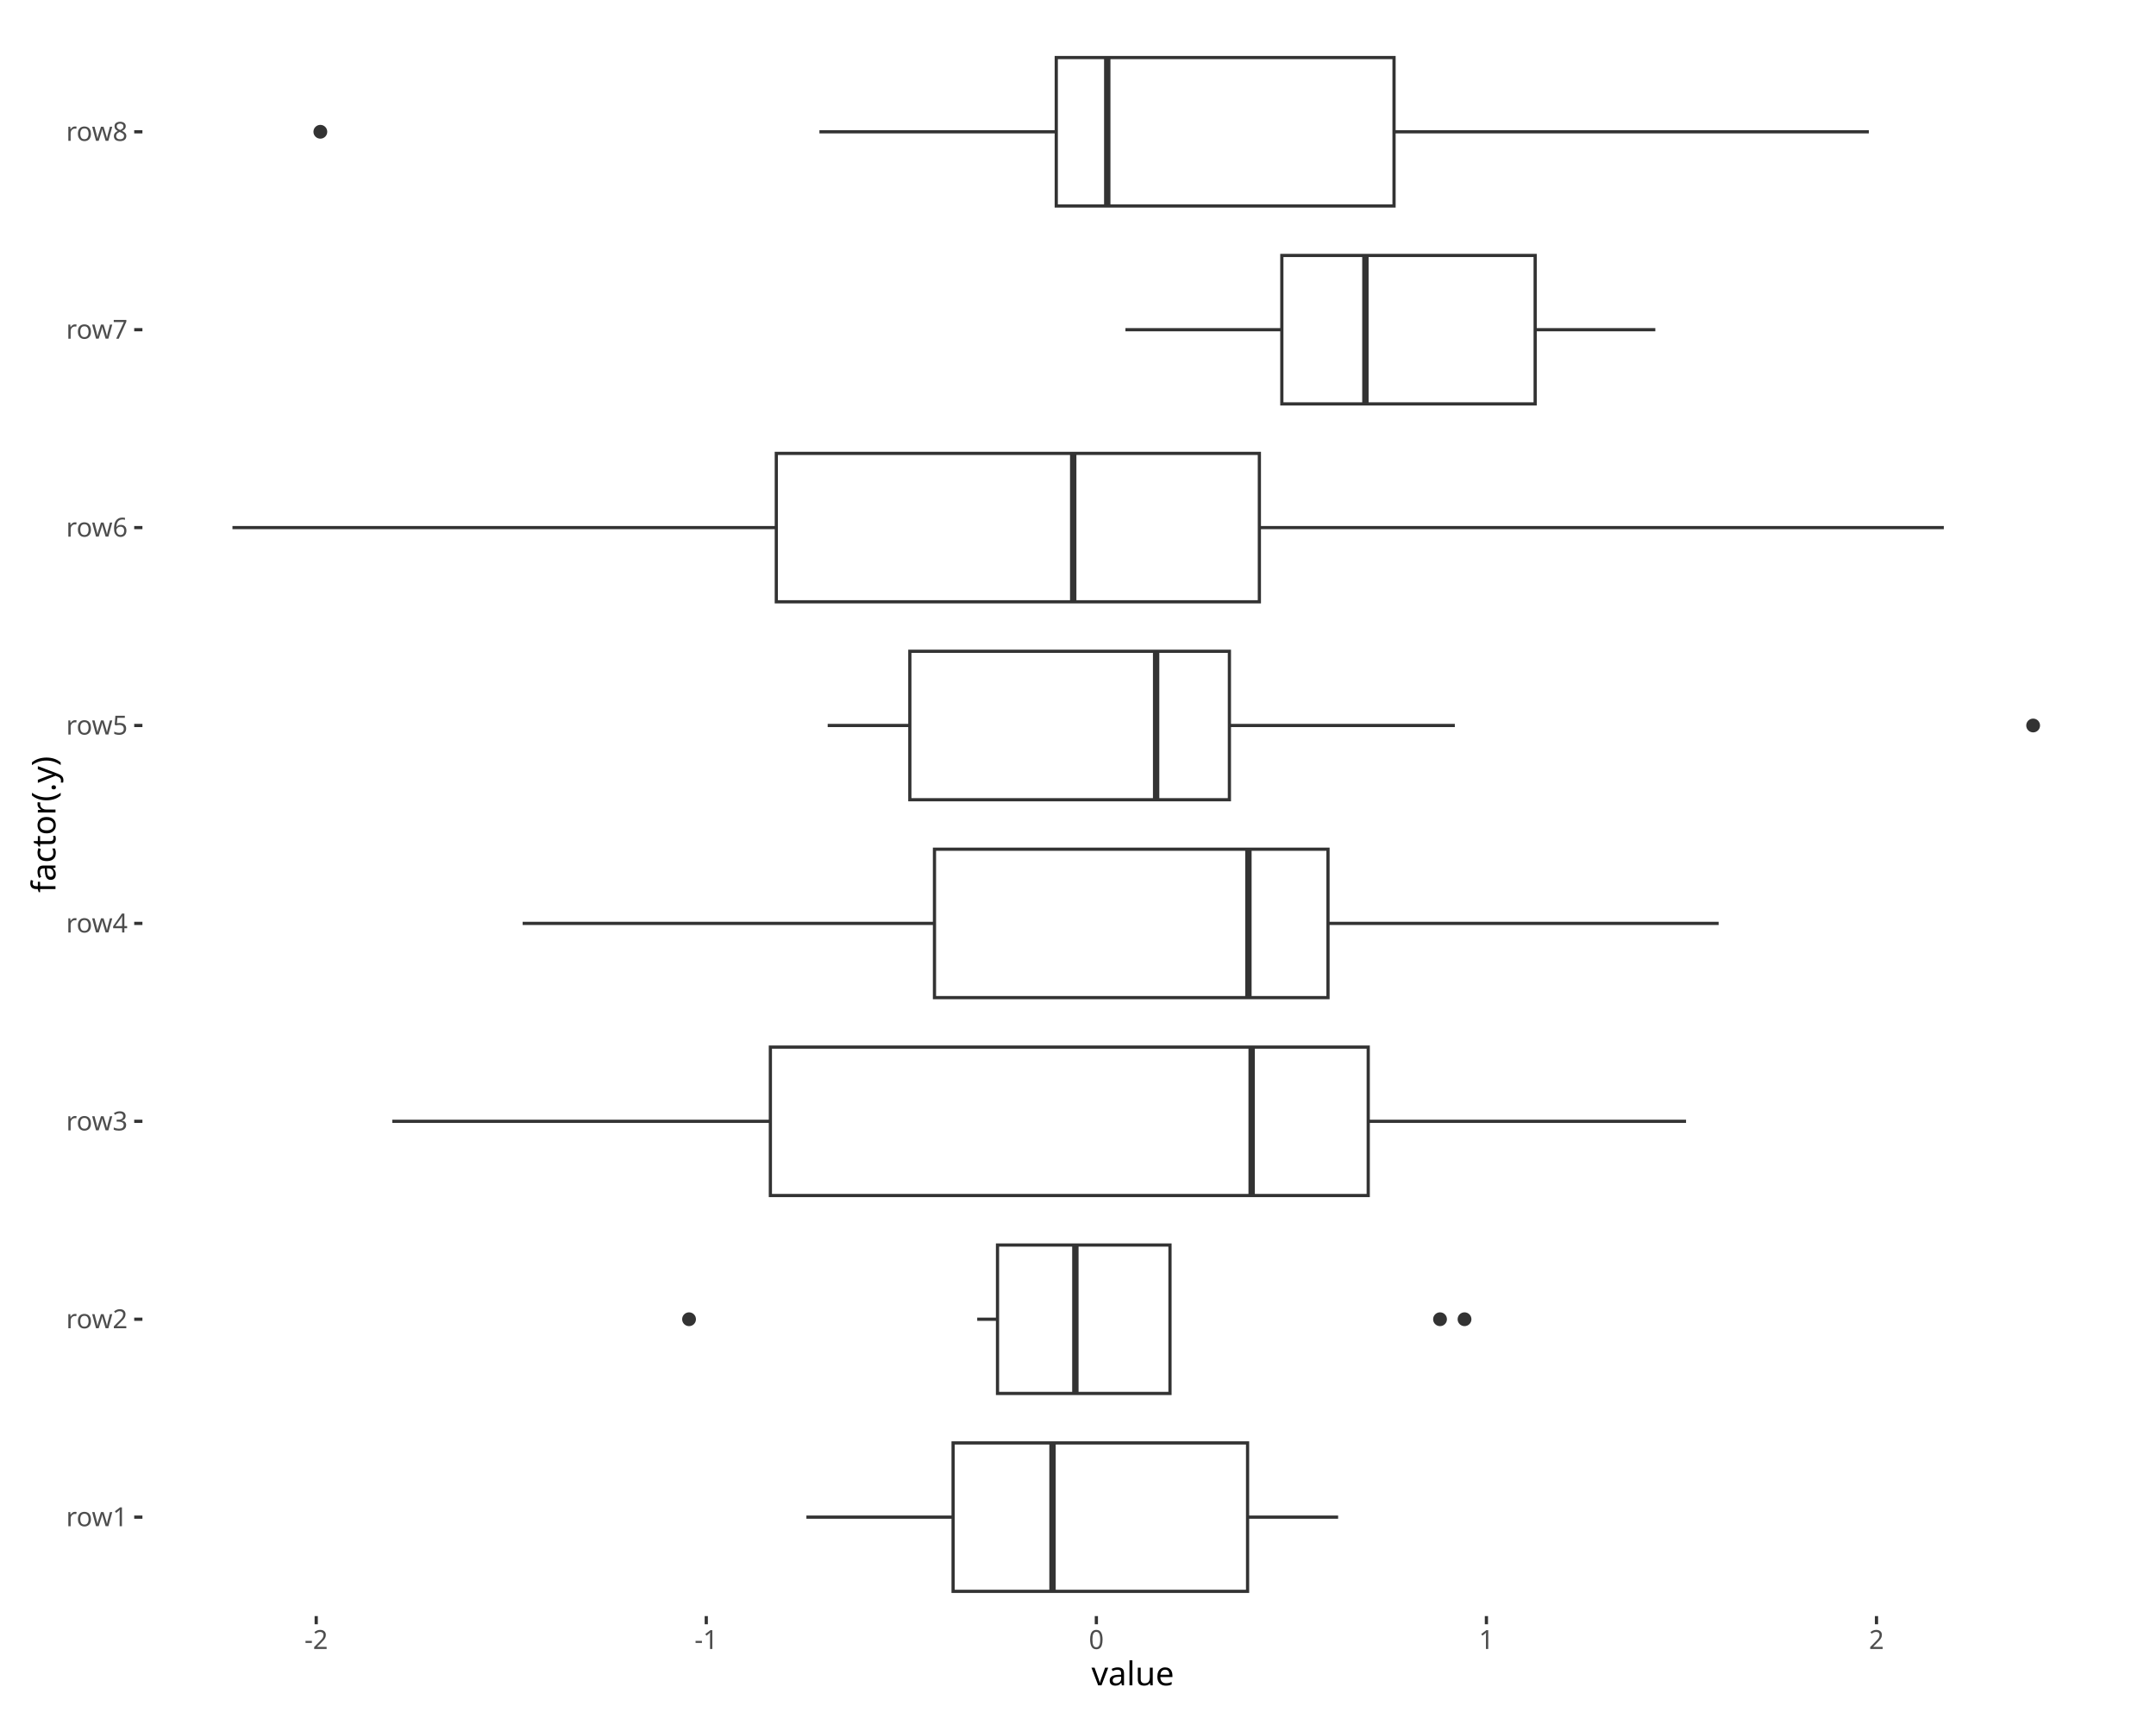
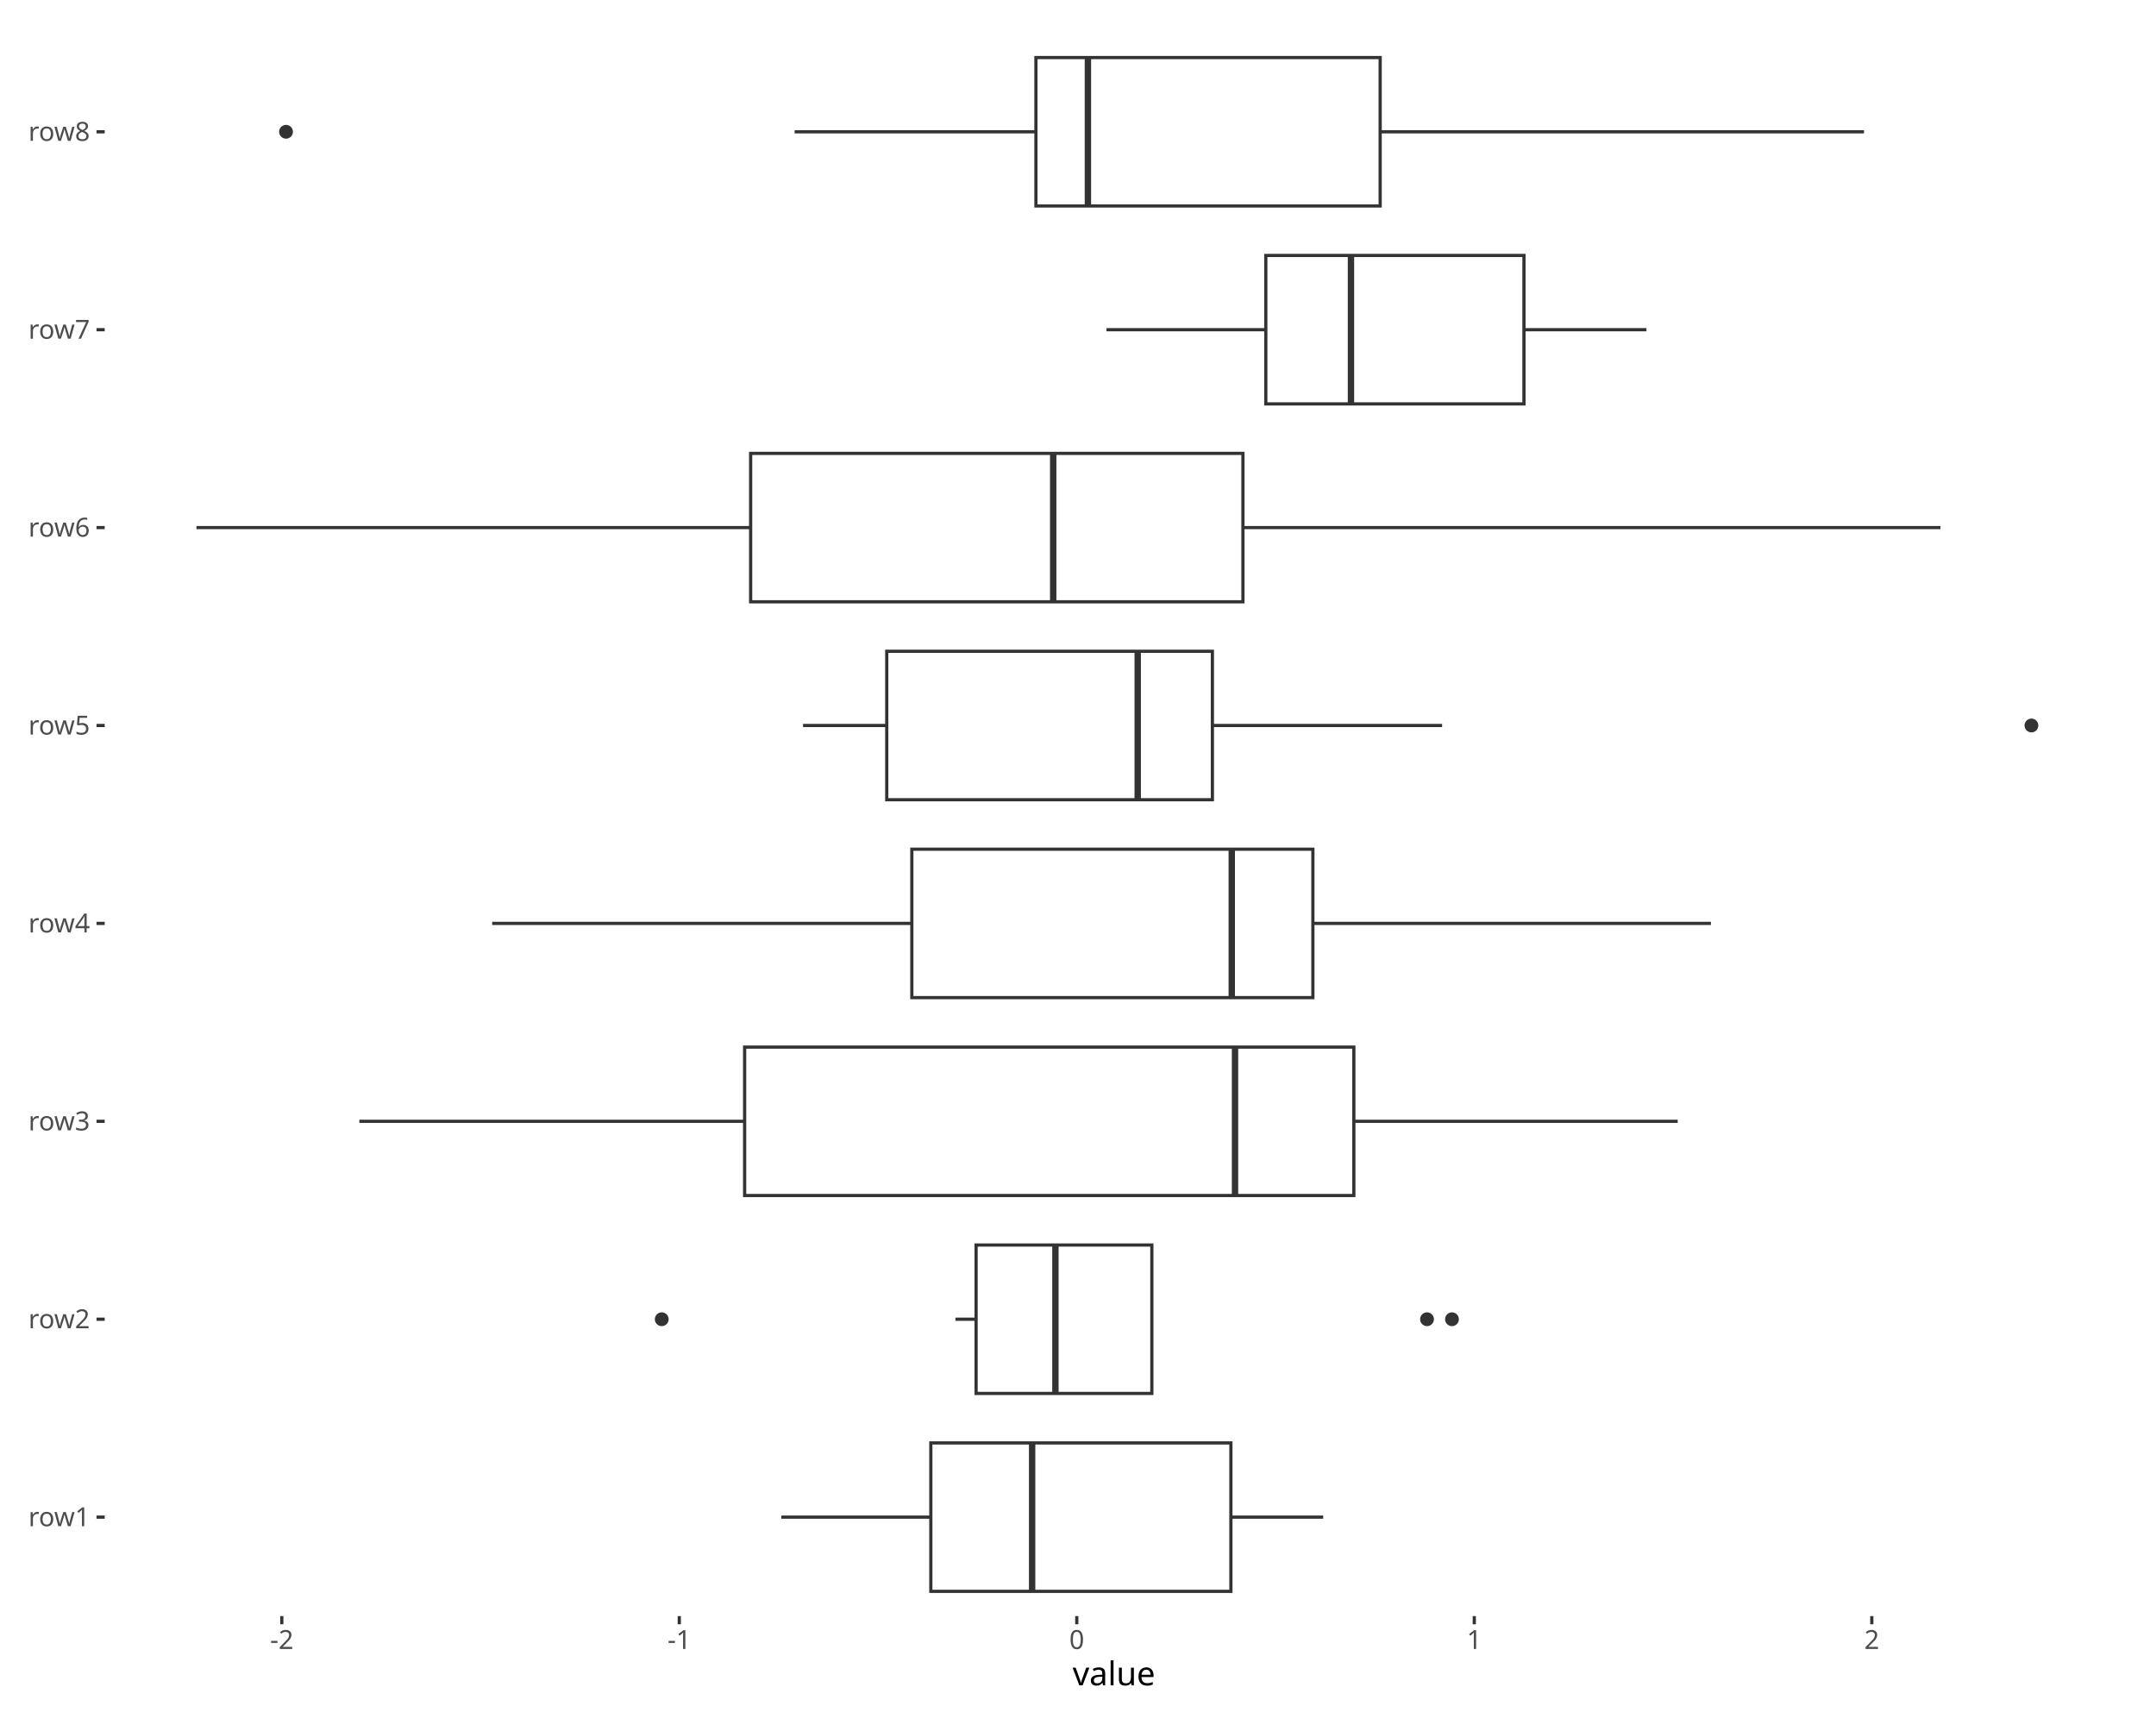
<svg xmlns="http://www.w3.org/2000/svg" class="svglite" data-engine-version="2.0" width="720.00pt" height="576.00pt" viewBox="0 0 720.00 576.00">
  <defs>
    <style type="text/css">
    .svglite line, .svglite polyline, .svglite polygon, .svglite path, .svglite rect, .svglite circle {
      fill: none;
      stroke: #000000;
      stroke-linecap: round;
      stroke-linejoin: round;
      stroke-miterlimit: 10.00;
    }
  </style>
  </defs>
  <rect width="100%" height="100%" style="stroke: none; fill: #FFFFFF;" />
  <defs>
    <clipPath id="cpMC4wMHw3MjAuMDB8MC4wMHw1NzYuMDA=">
      <rect x="0.00" y="0.00" width="720.00" height="576.00" />
    </clipPath>
  </defs>
  <g clip-path="url(#cpMC4wMHw3MjAuMDB8MC4wMHw1NzYuMDA=)">
</g>
  <defs>
-     <clipPath id="cpNDcuNTZ8NzA5LjA0fDEwLjk2fDUzOS42Mw==">
-       <rect x="47.56" y="10.96" width="661.48" height="528.67" />
+     <clipPath id="cpMzQuOTd8NzA5LjA0fDEwLjk2fDUzOS42Mw==">
+       <rect x="34.97" y="10.96" width="674.07" height="528.67" />
    </clipPath>
  </defs>
-   <g clip-path="url(#cpNDcuNTZ8NzA5LjA0fDEwLjk2fDUzOS42Mw==)">
+   <g clip-path="url(#cpMzQuOTd8NzA5LjA0fDEwLjk2fDUzOS42Mw==)">
</g>
  <g clip-path="url(#cpMC4wMHw3MjAuMDB8MC4wMHw1NzYuMDA=)">
</g>
  <defs>
    <clipPath id="cpNS40OHw3MTQuNTJ8NS40OHw1NzAuNTI=">
      <rect x="5.48" y="5.48" width="709.04" height="565.04" />
    </clipPath>
  </defs>
  <g clip-path="url(#cpNS40OHw3MTQuNTJ8NS40OHw1NzAuNTI=)">
</g>
  <g clip-path="url(#cpMC4wMHw3MjAuMDB8MC4wMHw1NzYuMDA=)">
</g>
  <g clip-path="url(#cpNS40OHw3MTQuNTJ8NS40OHw1NzAuNTI=)">
</g>
-   <g clip-path="url(#cpNDcuNTZ8NzA5LjA0fDEwLjk2fDUzOS42Mw==)">
-     <rect x="47.56" y="10.96" width="661.48" height="528.67" style="stroke-width: 1.07; stroke: none; fill: #FFFFFF;" />
-     <line x1="416.63" y1="506.59" x2="446.87" y2="506.59" style="stroke-width: 1.07; stroke: #333333; stroke-linecap: butt;" />
-     <line x1="318.29" y1="506.59" x2="269.30" y2="506.59" style="stroke-width: 1.07; stroke: #333333; stroke-linecap: butt;" />
-     <polygon points="416.63,531.37 318.29,531.37 318.29,481.81 416.63,481.81 416.63,531.37 " style="stroke-width: 1.07; stroke: #333333; stroke-linecap: butt; stroke-linejoin: miter; fill: #FFFFFF;" />
-     <line x1="351.49" y1="531.37" x2="351.49" y2="481.81" style="stroke-width: 2.13; stroke: #333333; stroke-linecap: butt; stroke-linejoin: miter;" />
-     <circle cx="489.08" cy="440.51" r="1.95" style="stroke-width: 0.71; stroke: #333333; fill: #333333;" />
-     <circle cx="480.90" cy="440.51" r="1.95" style="stroke-width: 0.71; stroke: #333333; fill: #333333;" />
-     <circle cx="230.11" cy="440.51" r="1.95" style="stroke-width: 0.71; stroke: #333333; fill: #333333;" />
-     <line x1="390.72" y1="440.51" x2="390.72" y2="440.51" style="stroke-width: 1.07; stroke: #333333; stroke-linecap: butt;" />
-     <line x1="333.12" y1="440.51" x2="326.34" y2="440.51" style="stroke-width: 1.07; stroke: #333333; stroke-linecap: butt;" />
-     <polygon points="390.72,465.29 333.12,465.29 333.12,415.73 390.72,415.73 390.72,465.29 " style="stroke-width: 1.07; stroke: #333333; stroke-linecap: butt; stroke-linejoin: miter; fill: #FFFFFF;" />
-     <line x1="359.12" y1="465.29" x2="359.12" y2="415.73" style="stroke-width: 2.13; stroke: #333333; stroke-linecap: butt; stroke-linejoin: miter;" />
-     <line x1="456.92" y1="374.42" x2="563.06" y2="374.42" style="stroke-width: 1.07; stroke: #333333; stroke-linecap: butt;" />
-     <line x1="257.27" y1="374.42" x2="131.00" y2="374.42" style="stroke-width: 1.07; stroke: #333333; stroke-linecap: butt;" />
-     <polygon points="456.92,399.20 257.27,399.20 257.27,349.64 456.92,349.64 456.92,399.20 " style="stroke-width: 1.07; stroke: #333333; stroke-linecap: butt; stroke-linejoin: miter; fill: #FFFFFF;" />
-     <line x1="417.99" y1="399.20" x2="417.99" y2="349.64" style="stroke-width: 2.13; stroke: #333333; stroke-linecap: butt; stroke-linejoin: miter;" />
-     <line x1="443.49" y1="308.34" x2="573.94" y2="308.34" style="stroke-width: 1.07; stroke: #333333; stroke-linecap: butt;" />
-     <line x1="312.07" y1="308.34" x2="174.54" y2="308.34" style="stroke-width: 1.07; stroke: #333333; stroke-linecap: butt;" />
-     <polygon points="443.49,333.12 312.07,333.12 312.07,283.56 443.49,283.56 443.49,333.12 " style="stroke-width: 1.07; stroke: #333333; stroke-linecap: butt; stroke-linejoin: miter; fill: #FFFFFF;" />
-     <line x1="416.91" y1="333.12" x2="416.91" y2="283.56" style="stroke-width: 2.13; stroke: #333333; stroke-linecap: butt; stroke-linejoin: miter;" />
-     <circle cx="678.97" cy="242.25" r="1.95" style="stroke-width: 0.71; stroke: #333333; fill: #333333;" />
-     <line x1="410.56" y1="242.25" x2="485.84" y2="242.25" style="stroke-width: 1.07; stroke: #333333; stroke-linecap: butt;" />
-     <line x1="303.84" y1="242.25" x2="276.41" y2="242.25" style="stroke-width: 1.07; stroke: #333333; stroke-linecap: butt;" />
-     <polygon points="410.56,267.04 303.84,267.04 303.84,217.47 410.56,217.47 410.56,267.04 " style="stroke-width: 1.07; stroke: #333333; stroke-linecap: butt; stroke-linejoin: miter; fill: #FFFFFF;" />
-     <line x1="386.09" y1="267.04" x2="386.09" y2="217.47" style="stroke-width: 2.13; stroke: #333333; stroke-linecap: butt; stroke-linejoin: miter;" />
-     <line x1="420.57" y1="176.17" x2="649.14" y2="176.17" style="stroke-width: 1.07; stroke: #333333; stroke-linecap: butt;" />
-     <line x1="259.25" y1="176.17" x2="77.63" y2="176.17" style="stroke-width: 1.07; stroke: #333333; stroke-linecap: butt;" />
-     <polygon points="420.57,200.95 259.25,200.95 259.25,151.39 420.57,151.39 420.57,200.95 " style="stroke-width: 1.07; stroke: #333333; stroke-linecap: butt; stroke-linejoin: miter; fill: #FFFFFF;" />
-     <line x1="358.40" y1="200.95" x2="358.40" y2="151.39" style="stroke-width: 2.13; stroke: #333333; stroke-linecap: butt; stroke-linejoin: miter;" />
-     <line x1="512.67" y1="110.09" x2="552.80" y2="110.09" style="stroke-width: 1.07; stroke: #333333; stroke-linecap: butt;" />
-     <line x1="428.07" y1="110.09" x2="375.84" y2="110.09" style="stroke-width: 1.07; stroke: #333333; stroke-linecap: butt;" />
-     <polygon points="512.67,134.87 428.07,134.87 428.07,85.30 512.67,85.30 512.67,134.87 " style="stroke-width: 1.07; stroke: #333333; stroke-linecap: butt; stroke-linejoin: miter; fill: #FFFFFF;" />
-     <line x1="455.98" y1="134.87" x2="455.98" y2="85.30" style="stroke-width: 2.13; stroke: #333333; stroke-linecap: butt; stroke-linejoin: miter;" />
-     <circle cx="106.98" cy="44.00" r="1.95" style="stroke-width: 0.71; stroke: #333333; fill: #333333;" />
-     <line x1="465.54" y1="44.00" x2="624.10" y2="44.00" style="stroke-width: 1.07; stroke: #333333; stroke-linecap: butt;" />
-     <line x1="352.74" y1="44.00" x2="273.65" y2="44.00" style="stroke-width: 1.07; stroke: #333333; stroke-linecap: butt;" />
-     <polygon points="465.54,68.78 352.74,68.78 352.74,19.22 465.54,19.22 465.54,68.78 " style="stroke-width: 1.07; stroke: #333333; stroke-linecap: butt; stroke-linejoin: miter; fill: #FFFFFF;" />
-     <line x1="369.77" y1="68.78" x2="369.77" y2="19.22" style="stroke-width: 2.13; stroke: #333333; stroke-linecap: butt; stroke-linejoin: miter;" />
+   <g clip-path="url(#cpMzQuOTd8NzA5LjA0fDEwLjk2fDUzOS42Mw==)">
+     <rect x="34.97" y="10.96" width="674.07" height="528.67" style="stroke-width: 1.07; stroke: none; fill: #FFFFFF;" />
+     <line x1="411.06" y1="506.59" x2="441.88" y2="506.59" style="stroke-width: 1.07; stroke: #333333; stroke-linecap: butt;" />
+     <line x1="310.85" y1="506.59" x2="260.93" y2="506.59" style="stroke-width: 1.07; stroke: #333333; stroke-linecap: butt;" />
+     <polygon points="411.06,531.37 310.85,531.37 310.85,481.81 411.06,481.81 411.06,531.37 " style="stroke-width: 1.07; stroke: #333333; stroke-linecap: butt; stroke-linejoin: miter; fill: #FFFFFF;" />
+     <line x1="344.68" y1="531.37" x2="344.68" y2="481.81" style="stroke-width: 2.13; stroke: #333333; stroke-linecap: butt; stroke-linejoin: miter;" />
+     <circle cx="484.89" cy="440.51" r="1.95" style="stroke-width: 0.71; stroke: #333333; fill: #333333;" />
+     <circle cx="476.56" cy="440.51" r="1.95" style="stroke-width: 0.71; stroke: #333333; fill: #333333;" />
+     <circle cx="220.99" cy="440.51" r="1.95" style="stroke-width: 0.71; stroke: #333333; fill: #333333;" />
+     <line x1="384.66" y1="440.51" x2="384.66" y2="440.51" style="stroke-width: 1.07; stroke: #333333; stroke-linecap: butt;" />
+     <line x1="325.97" y1="440.51" x2="319.06" y2="440.51" style="stroke-width: 1.07; stroke: #333333; stroke-linecap: butt;" />
+     <polygon points="384.66,465.29 325.97,465.29 325.97,415.73 384.66,415.73 384.66,465.29 " style="stroke-width: 1.07; stroke: #333333; stroke-linecap: butt; stroke-linejoin: miter; fill: #FFFFFF;" />
+     <line x1="352.46" y1="465.29" x2="352.46" y2="415.73" style="stroke-width: 2.13; stroke: #333333; stroke-linecap: butt; stroke-linejoin: miter;" />
+     <line x1="452.12" y1="374.42" x2="560.28" y2="374.42" style="stroke-width: 1.07; stroke: #333333; stroke-linecap: butt;" />
+     <line x1="248.67" y1="374.42" x2="120.00" y2="374.42" style="stroke-width: 1.07; stroke: #333333; stroke-linecap: butt;" />
+     <polygon points="452.12,399.20 248.67,399.20 248.67,349.64 452.12,349.64 452.12,399.20 " style="stroke-width: 1.07; stroke: #333333; stroke-linecap: butt; stroke-linejoin: miter; fill: #FFFFFF;" />
+     <line x1="412.44" y1="399.20" x2="412.44" y2="349.64" style="stroke-width: 2.13; stroke: #333333; stroke-linecap: butt; stroke-linejoin: miter;" />
+     <line x1="438.44" y1="308.34" x2="571.36" y2="308.34" style="stroke-width: 1.07; stroke: #333333; stroke-linecap: butt;" />
+     <line x1="304.51" y1="308.34" x2="164.36" y2="308.34" style="stroke-width: 1.07; stroke: #333333; stroke-linecap: butt;" />
+     <polygon points="438.44,333.12 304.51,333.12 304.51,283.56 438.44,283.56 438.44,333.12 " style="stroke-width: 1.07; stroke: #333333; stroke-linecap: butt; stroke-linejoin: miter; fill: #FFFFFF;" />
+     <line x1="411.35" y1="333.12" x2="411.35" y2="283.56" style="stroke-width: 2.13; stroke: #333333; stroke-linecap: butt; stroke-linejoin: miter;" />
+     <circle cx="678.40" cy="242.25" r="1.95" style="stroke-width: 0.71; stroke: #333333; fill: #333333;" />
+     <line x1="404.88" y1="242.25" x2="481.59" y2="242.25" style="stroke-width: 1.07; stroke: #333333; stroke-linecap: butt;" />
+     <line x1="296.13" y1="242.25" x2="268.17" y2="242.25" style="stroke-width: 1.07; stroke: #333333; stroke-linecap: butt;" />
+     <polygon points="404.88,267.04 296.13,267.04 296.13,217.47 404.88,217.47 404.88,267.04 " style="stroke-width: 1.07; stroke: #333333; stroke-linecap: butt; stroke-linejoin: miter; fill: #FFFFFF;" />
+     <line x1="379.94" y1="267.04" x2="379.94" y2="217.47" style="stroke-width: 2.13; stroke: #333333; stroke-linecap: butt; stroke-linejoin: miter;" />
+     <line x1="415.08" y1="176.17" x2="648.00" y2="176.17" style="stroke-width: 1.07; stroke: #333333; stroke-linecap: butt;" />
+     <line x1="250.68" y1="176.17" x2="65.61" y2="176.17" style="stroke-width: 1.07; stroke: #333333; stroke-linecap: butt;" />
+     <polygon points="415.08,200.95 250.68,200.95 250.68,151.39 415.08,151.39 415.08,200.95 " style="stroke-width: 1.07; stroke: #333333; stroke-linecap: butt; stroke-linejoin: miter; fill: #FFFFFF;" />
+     <line x1="351.72" y1="200.95" x2="351.72" y2="151.39" style="stroke-width: 2.13; stroke: #333333; stroke-linecap: butt; stroke-linejoin: miter;" />
+     <line x1="508.93" y1="110.09" x2="549.83" y2="110.09" style="stroke-width: 1.07; stroke: #333333; stroke-linecap: butt;" />
+     <line x1="422.72" y1="110.09" x2="369.50" y2="110.09" style="stroke-width: 1.07; stroke: #333333; stroke-linecap: butt;" />
+     <polygon points="508.93,134.87 422.72,134.87 422.72,85.30 508.93,85.30 508.93,134.87 " style="stroke-width: 1.07; stroke: #333333; stroke-linecap: butt; stroke-linejoin: miter; fill: #FFFFFF;" />
+     <line x1="451.16" y1="134.87" x2="451.16" y2="85.30" style="stroke-width: 2.13; stroke: #333333; stroke-linecap: butt; stroke-linejoin: miter;" />
+     <circle cx="95.52" cy="44.00" r="1.95" style="stroke-width: 0.71; stroke: #333333; fill: #333333;" />
+     <line x1="460.91" y1="44.00" x2="622.49" y2="44.00" style="stroke-width: 1.07; stroke: #333333; stroke-linecap: butt;" />
+     <line x1="345.95" y1="44.00" x2="265.36" y2="44.00" style="stroke-width: 1.07; stroke: #333333; stroke-linecap: butt;" />
+     <polygon points="460.91,68.78 345.95,68.78 345.95,19.22 460.91,19.22 460.91,68.78 " style="stroke-width: 1.07; stroke: #333333; stroke-linecap: butt; stroke-linejoin: miter; fill: #FFFFFF;" />
+     <line x1="363.31" y1="68.78" x2="363.31" y2="19.22" style="stroke-width: 2.13; stroke: #333333; stroke-linecap: butt; stroke-linejoin: miter;" />
  </g>
  <g clip-path="url(#cpNS40OHw3MTQuNTJ8NS40OHw1NzAuNTI=)">
</g>
  <g clip-path="url(#cpMC4wMHw3MjAuMDB8MC4wMHw1NzYuMDA=)">
</g>
  <g clip-path="url(#cpNS40OHw3MTQuNTJ8NS40OHw1NzAuNTI=)">
</g>
  <g clip-path="url(#cpMC4wMHw3MjAuMDB8MC4wMHw1NzYuMDA=)">
</g>
  <g clip-path="url(#cpNS40OHw3MTQuNTJ8NS40OHw1NzAuNTI=)">
</g>
  <g clip-path="url(#cpMC4wMHw3MjAuMDB8MC4wMHw1NzYuMDA=)">
</g>
  <g clip-path="url(#cpNS40OHw3MTQuNTJ8NS40OHw1NzAuNTI=)">
</g>
  <g clip-path="url(#cpMC4wMHw3MjAuMDB8MC4wMHw1NzYuMDA=)">
</g>
  <g clip-path="url(#cpNS40OHw3MTQuNTJ8NS40OHw1NzAuNTI=)">
</g>
  <g clip-path="url(#cpMC4wMHw3MjAuMDB8MC4wMHw1NzYuMDA=)">
</g>
  <g clip-path="url(#cpNS40OHw3MTQuNTJ8NS40OHw1NzAuNTI=)">
</g>
  <g clip-path="url(#cpMC4wMHw3MjAuMDB8MC4wMHw1NzYuMDA=)">
</g>
  <g clip-path="url(#cpNS40OHw3MTQuNTJ8NS40OHw1NzAuNTI=)">
</g>
  <g clip-path="url(#cpMC4wMHw3MjAuMDB8MC4wMHw1NzYuMDA=)">
-     <polyline points="105.60,542.37 105.60,539.63 " style="stroke-width: 1.07; stroke: #333333; stroke-linecap: butt;" />
-     <polyline points="235.86,542.37 235.86,539.63 " style="stroke-width: 1.07; stroke: #333333; stroke-linecap: butt;" />
-     <polyline points="366.13,542.37 366.13,539.63 " style="stroke-width: 1.07; stroke: #333333; stroke-linecap: butt;" />
-     <polyline points="496.39,542.37 496.39,539.63 " style="stroke-width: 1.07; stroke: #333333; stroke-linecap: butt;" />
-     <polyline points="626.66,542.37 626.66,539.63 " style="stroke-width: 1.07; stroke: #333333; stroke-linecap: butt;" />
-     <text x="105.60" y="550.62" text-anchor="middle" style="font-size: 8.80px; fill: #4D4D4D; font-family: sans;" textLength="7.82px" lengthAdjust="spacingAndGlyphs">-2</text>
-     <text x="235.86" y="550.62" text-anchor="middle" style="font-size: 8.80px; fill: #4D4D4D; font-family: sans;" textLength="7.82px" lengthAdjust="spacingAndGlyphs">-1</text>
-     <text x="366.13" y="550.62" text-anchor="middle" style="font-size: 8.80px; fill: #4D4D4D; font-family: sans;" textLength="4.89px" lengthAdjust="spacingAndGlyphs">0</text>
-     <text x="496.39" y="550.62" text-anchor="middle" style="font-size: 8.80px; fill: #4D4D4D; font-family: sans;" textLength="4.89px" lengthAdjust="spacingAndGlyphs">1</text>
-     <text x="626.66" y="550.62" text-anchor="middle" style="font-size: 8.80px; fill: #4D4D4D; font-family: sans;" textLength="4.89px" lengthAdjust="spacingAndGlyphs">2</text>
+     <polyline points="94.11,542.37 94.11,539.63 " style="stroke-width: 1.07; stroke: #333333; stroke-linecap: butt;" />
+     <polyline points="226.85,542.37 226.85,539.63 " style="stroke-width: 1.07; stroke: #333333; stroke-linecap: butt;" />
+     <polyline points="359.60,542.37 359.60,539.63 " style="stroke-width: 1.07; stroke: #333333; stroke-linecap: butt;" />
+     <polyline points="492.34,542.37 492.34,539.63 " style="stroke-width: 1.07; stroke: #333333; stroke-linecap: butt;" />
+     <polyline points="625.09,542.37 625.09,539.63 " style="stroke-width: 1.07; stroke: #333333; stroke-linecap: butt;" />
+     <text x="94.11" y="550.62" text-anchor="middle" style="font-size: 8.80px; fill: #4D4D4D; font-family: sans;" textLength="7.82px" lengthAdjust="spacingAndGlyphs">-2</text>
+     <text x="226.85" y="550.62" text-anchor="middle" style="font-size: 8.80px; fill: #4D4D4D; font-family: sans;" textLength="7.82px" lengthAdjust="spacingAndGlyphs">-1</text>
+     <text x="359.60" y="550.62" text-anchor="middle" style="font-size: 8.80px; fill: #4D4D4D; font-family: sans;" textLength="4.89px" lengthAdjust="spacingAndGlyphs">0</text>
+     <text x="492.34" y="550.62" text-anchor="middle" style="font-size: 8.80px; fill: #4D4D4D; font-family: sans;" textLength="4.89px" lengthAdjust="spacingAndGlyphs">1</text>
+     <text x="625.09" y="550.62" text-anchor="middle" style="font-size: 8.80px; fill: #4D4D4D; font-family: sans;" textLength="4.89px" lengthAdjust="spacingAndGlyphs">2</text>
  </g>
  <g clip-path="url(#cpNS40OHw3MTQuNTJ8NS40OHw1NzAuNTI=)">
</g>
  <g clip-path="url(#cpMC4wMHw3MjAuMDB8MC4wMHw1NzYuMDA=)">
-     <text x="378.30" y="562.76" text-anchor="middle" style="font-size: 11.00px; font-family: sans;" textLength="26.30px" lengthAdjust="spacingAndGlyphs">value</text>
+     <text x="372.00" y="562.76" text-anchor="middle" style="font-size: 11.00px; font-family: sans;" textLength="26.30px" lengthAdjust="spacingAndGlyphs">value</text>
  </g>
  <g clip-path="url(#cpNS40OHw3MTQuNTJ8NS40OHw1NzAuNTI=)">
</g>
  <g clip-path="url(#cpMC4wMHw3MjAuMDB8MC4wMHw1NzYuMDA=)">
-     <text x="42.63" y="509.62" text-anchor="end" style="font-size: 8.80px; fill: #4D4D4D; font-family: sans;" textLength="19.08px" lengthAdjust="spacingAndGlyphs">row1</text>
-     <text x="42.63" y="443.53" text-anchor="end" style="font-size: 8.80px; fill: #4D4D4D; font-family: sans;" textLength="19.08px" lengthAdjust="spacingAndGlyphs">row2</text>
-     <text x="42.63" y="377.45" text-anchor="end" style="font-size: 8.80px; fill: #4D4D4D; font-family: sans;" textLength="19.08px" lengthAdjust="spacingAndGlyphs">row3</text>
-     <text x="42.63" y="311.37" text-anchor="end" style="font-size: 8.80px; fill: #4D4D4D; font-family: sans;" textLength="19.08px" lengthAdjust="spacingAndGlyphs">row4</text>
-     <text x="42.63" y="245.28" text-anchor="end" style="font-size: 8.80px; fill: #4D4D4D; font-family: sans;" textLength="19.08px" lengthAdjust="spacingAndGlyphs">row5</text>
-     <text x="42.63" y="179.20" text-anchor="end" style="font-size: 8.80px; fill: #4D4D4D; font-family: sans;" textLength="19.08px" lengthAdjust="spacingAndGlyphs">row6</text>
-     <text x="42.63" y="113.11" text-anchor="end" style="font-size: 8.80px; fill: #4D4D4D; font-family: sans;" textLength="19.08px" lengthAdjust="spacingAndGlyphs">row7</text>
-     <text x="42.63" y="47.03" text-anchor="end" style="font-size: 8.80px; fill: #4D4D4D; font-family: sans;" textLength="19.08px" lengthAdjust="spacingAndGlyphs">row8</text>
-     <polyline points="44.82,506.59 47.56,506.59 " style="stroke-width: 1.07; stroke: #333333; stroke-linecap: butt;" />
-     <polyline points="44.82,440.51 47.56,440.51 " style="stroke-width: 1.07; stroke: #333333; stroke-linecap: butt;" />
-     <polyline points="44.82,374.42 47.56,374.42 " style="stroke-width: 1.07; stroke: #333333; stroke-linecap: butt;" />
-     <polyline points="44.82,308.34 47.56,308.34 " style="stroke-width: 1.07; stroke: #333333; stroke-linecap: butt;" />
-     <polyline points="44.82,242.25 47.56,242.25 " style="stroke-width: 1.07; stroke: #333333; stroke-linecap: butt;" />
-     <polyline points="44.82,176.17 47.56,176.17 " style="stroke-width: 1.07; stroke: #333333; stroke-linecap: butt;" />
-     <polyline points="44.82,110.09 47.56,110.09 " style="stroke-width: 1.07; stroke: #333333; stroke-linecap: butt;" />
-     <polyline points="44.82,44.00 47.56,44.00 " style="stroke-width: 1.07; stroke: #333333; stroke-linecap: butt;" />
-   </g>
-   <g clip-path="url(#cpNS40OHw3MTQuNTJ8NS40OHw1NzAuNTI=)">
- </g>
-   <g clip-path="url(#cpMC4wMHw3MjAuMDB8MC4wMHw1NzYuMDA=)">
-     <text transform="translate(18.53,275.30) rotate(-90)" text-anchor="middle" style="font-size: 11.00px; font-family: sans;" textLength="43.40px" lengthAdjust="spacingAndGlyphs">factor(.y)</text>
+     <text x="30.04" y="509.62" text-anchor="end" style="font-size: 8.80px; fill: #4D4D4D; font-family: sans;" textLength="19.08px" lengthAdjust="spacingAndGlyphs">row1</text>
+     <text x="30.04" y="443.53" text-anchor="end" style="font-size: 8.80px; fill: #4D4D4D; font-family: sans;" textLength="19.08px" lengthAdjust="spacingAndGlyphs">row2</text>
+     <text x="30.04" y="377.45" text-anchor="end" style="font-size: 8.80px; fill: #4D4D4D; font-family: sans;" textLength="19.08px" lengthAdjust="spacingAndGlyphs">row3</text>
+     <text x="30.04" y="311.37" text-anchor="end" style="font-size: 8.80px; fill: #4D4D4D; font-family: sans;" textLength="19.08px" lengthAdjust="spacingAndGlyphs">row4</text>
+     <text x="30.04" y="245.28" text-anchor="end" style="font-size: 8.80px; fill: #4D4D4D; font-family: sans;" textLength="19.08px" lengthAdjust="spacingAndGlyphs">row5</text>
+     <text x="30.04" y="179.20" text-anchor="end" style="font-size: 8.80px; fill: #4D4D4D; font-family: sans;" textLength="19.08px" lengthAdjust="spacingAndGlyphs">row6</text>
+     <text x="30.04" y="113.11" text-anchor="end" style="font-size: 8.80px; fill: #4D4D4D; font-family: sans;" textLength="19.08px" lengthAdjust="spacingAndGlyphs">row7</text>
+     <text x="30.04" y="47.03" text-anchor="end" style="font-size: 8.80px; fill: #4D4D4D; font-family: sans;" textLength="19.08px" lengthAdjust="spacingAndGlyphs">row8</text>
+     <polyline points="32.23,506.59 34.97,506.59 " style="stroke-width: 1.07; stroke: #333333; stroke-linecap: butt;" />
+     <polyline points="32.23,440.51 34.97,440.51 " style="stroke-width: 1.07; stroke: #333333; stroke-linecap: butt;" />
+     <polyline points="32.23,374.42 34.97,374.42 " style="stroke-width: 1.07; stroke: #333333; stroke-linecap: butt;" />
+     <polyline points="32.23,308.34 34.97,308.34 " style="stroke-width: 1.07; stroke: #333333; stroke-linecap: butt;" />
+     <polyline points="32.23,242.25 34.97,242.25 " style="stroke-width: 1.07; stroke: #333333; stroke-linecap: butt;" />
+     <polyline points="32.23,176.17 34.97,176.17 " style="stroke-width: 1.07; stroke: #333333; stroke-linecap: butt;" />
+     <polyline points="32.23,110.09 34.97,110.09 " style="stroke-width: 1.07; stroke: #333333; stroke-linecap: butt;" />
+     <polyline points="32.23,44.00 34.97,44.00 " style="stroke-width: 1.07; stroke: #333333; stroke-linecap: butt;" />
  </g>
  <g clip-path="url(#cpNS40OHw3MTQuNTJ8NS40OHw1NzAuNTI=)">
</g>
  <g clip-path="url(#cpMC4wMHw3MjAuMDB8MC4wMHw1NzYuMDA=)">
</g>
  <g clip-path="url(#cpNS40OHw3MTQuNTJ8NS40OHw1NzAuNTI=)">
</g>
  <g clip-path="url(#cpMC4wMHw3MjAuMDB8MC4wMHw1NzYuMDA=)">
</g>
  <g clip-path="url(#cpNS40OHw3MTQuNTJ8NS40OHw1NzAuNTI=)">
</g>
  <g clip-path="url(#cpMC4wMHw3MjAuMDB8MC4wMHw1NzYuMDA=)">
</g>
  <g clip-path="url(#cpNS40OHw3MTQuNTJ8NS40OHw1NzAuNTI=)">
</g>
  <g clip-path="url(#cpMC4wMHw3MjAuMDB8MC4wMHw1NzYuMDA=)">
</g>
  <g clip-path="url(#cpNS40OHw3MTQuNTJ8NS40OHw1NzAuNTI=)">
</g>
  <g clip-path="url(#cpMC4wMHw3MjAuMDB8MC4wMHw1NzYuMDA=)">
</g>
  <g clip-path="url(#cpNS40OHw3MTQuNTJ8NS40OHw1NzAuNTI=)">
</g>
  <g clip-path="url(#cpMC4wMHw3MjAuMDB8MC4wMHw1NzYuMDA=)">
</g>
  <g clip-path="url(#cpNS40OHw3MTQuNTJ8NS40OHw1NzAuNTI=)">
</g>
  <g clip-path="url(#cpMC4wMHw3MjAuMDB8MC4wMHw1NzYuMDA=)">
</g>
  <g clip-path="url(#cpNS40OHw3MTQuNTJ8NS40OHw1NzAuNTI=)">
</g>
  <g clip-path="url(#cpMC4wMHw3MjAuMDB8MC4wMHw1NzYuMDA=)">
</g>
  <g clip-path="url(#cpNS40OHw3MTQuNTJ8NS40OHw1NzAuNTI=)">
</g>
  <g clip-path="url(#cpMC4wMHw3MjAuMDB8MC4wMHw1NzYuMDA=)">
</g>
  <g clip-path="url(#cpNS40OHw3MTQuNTJ8NS40OHw1NzAuNTI=)">
</g>
  <g clip-path="url(#cpMC4wMHw3MjAuMDB8MC4wMHw1NzYuMDA=)">
</g>
  <g clip-path="url(#cpNS40OHw3MTQuNTJ8NS40OHw1NzAuNTI=)">
</g>
  <g clip-path="url(#cpMC4wMHw3MjAuMDB8MC4wMHw1NzYuMDA=)">
</g>
-   <g clip-path="url(#cpNDcuNTZ8NzA5LjA0fDEwLjk2fDUzOS42Mw==)">
+   <g clip-path="url(#cpNS40OHw3MTQuNTJ8NS40OHw1NzAuNTI=)">
+ </g>
+   <g clip-path="url(#cpMC4wMHw3MjAuMDB8MC4wMHw1NzYuMDA=)">
+ </g>
+   <g clip-path="url(#cpMzQuOTd8NzA5LjA0fDEwLjk2fDUzOS42Mw==)">
</g>
  <g clip-path="url(#cpMC4wMHw3MjAuMDB8MC4wMHw1NzYuMDA=)">
</g>
</svg>
